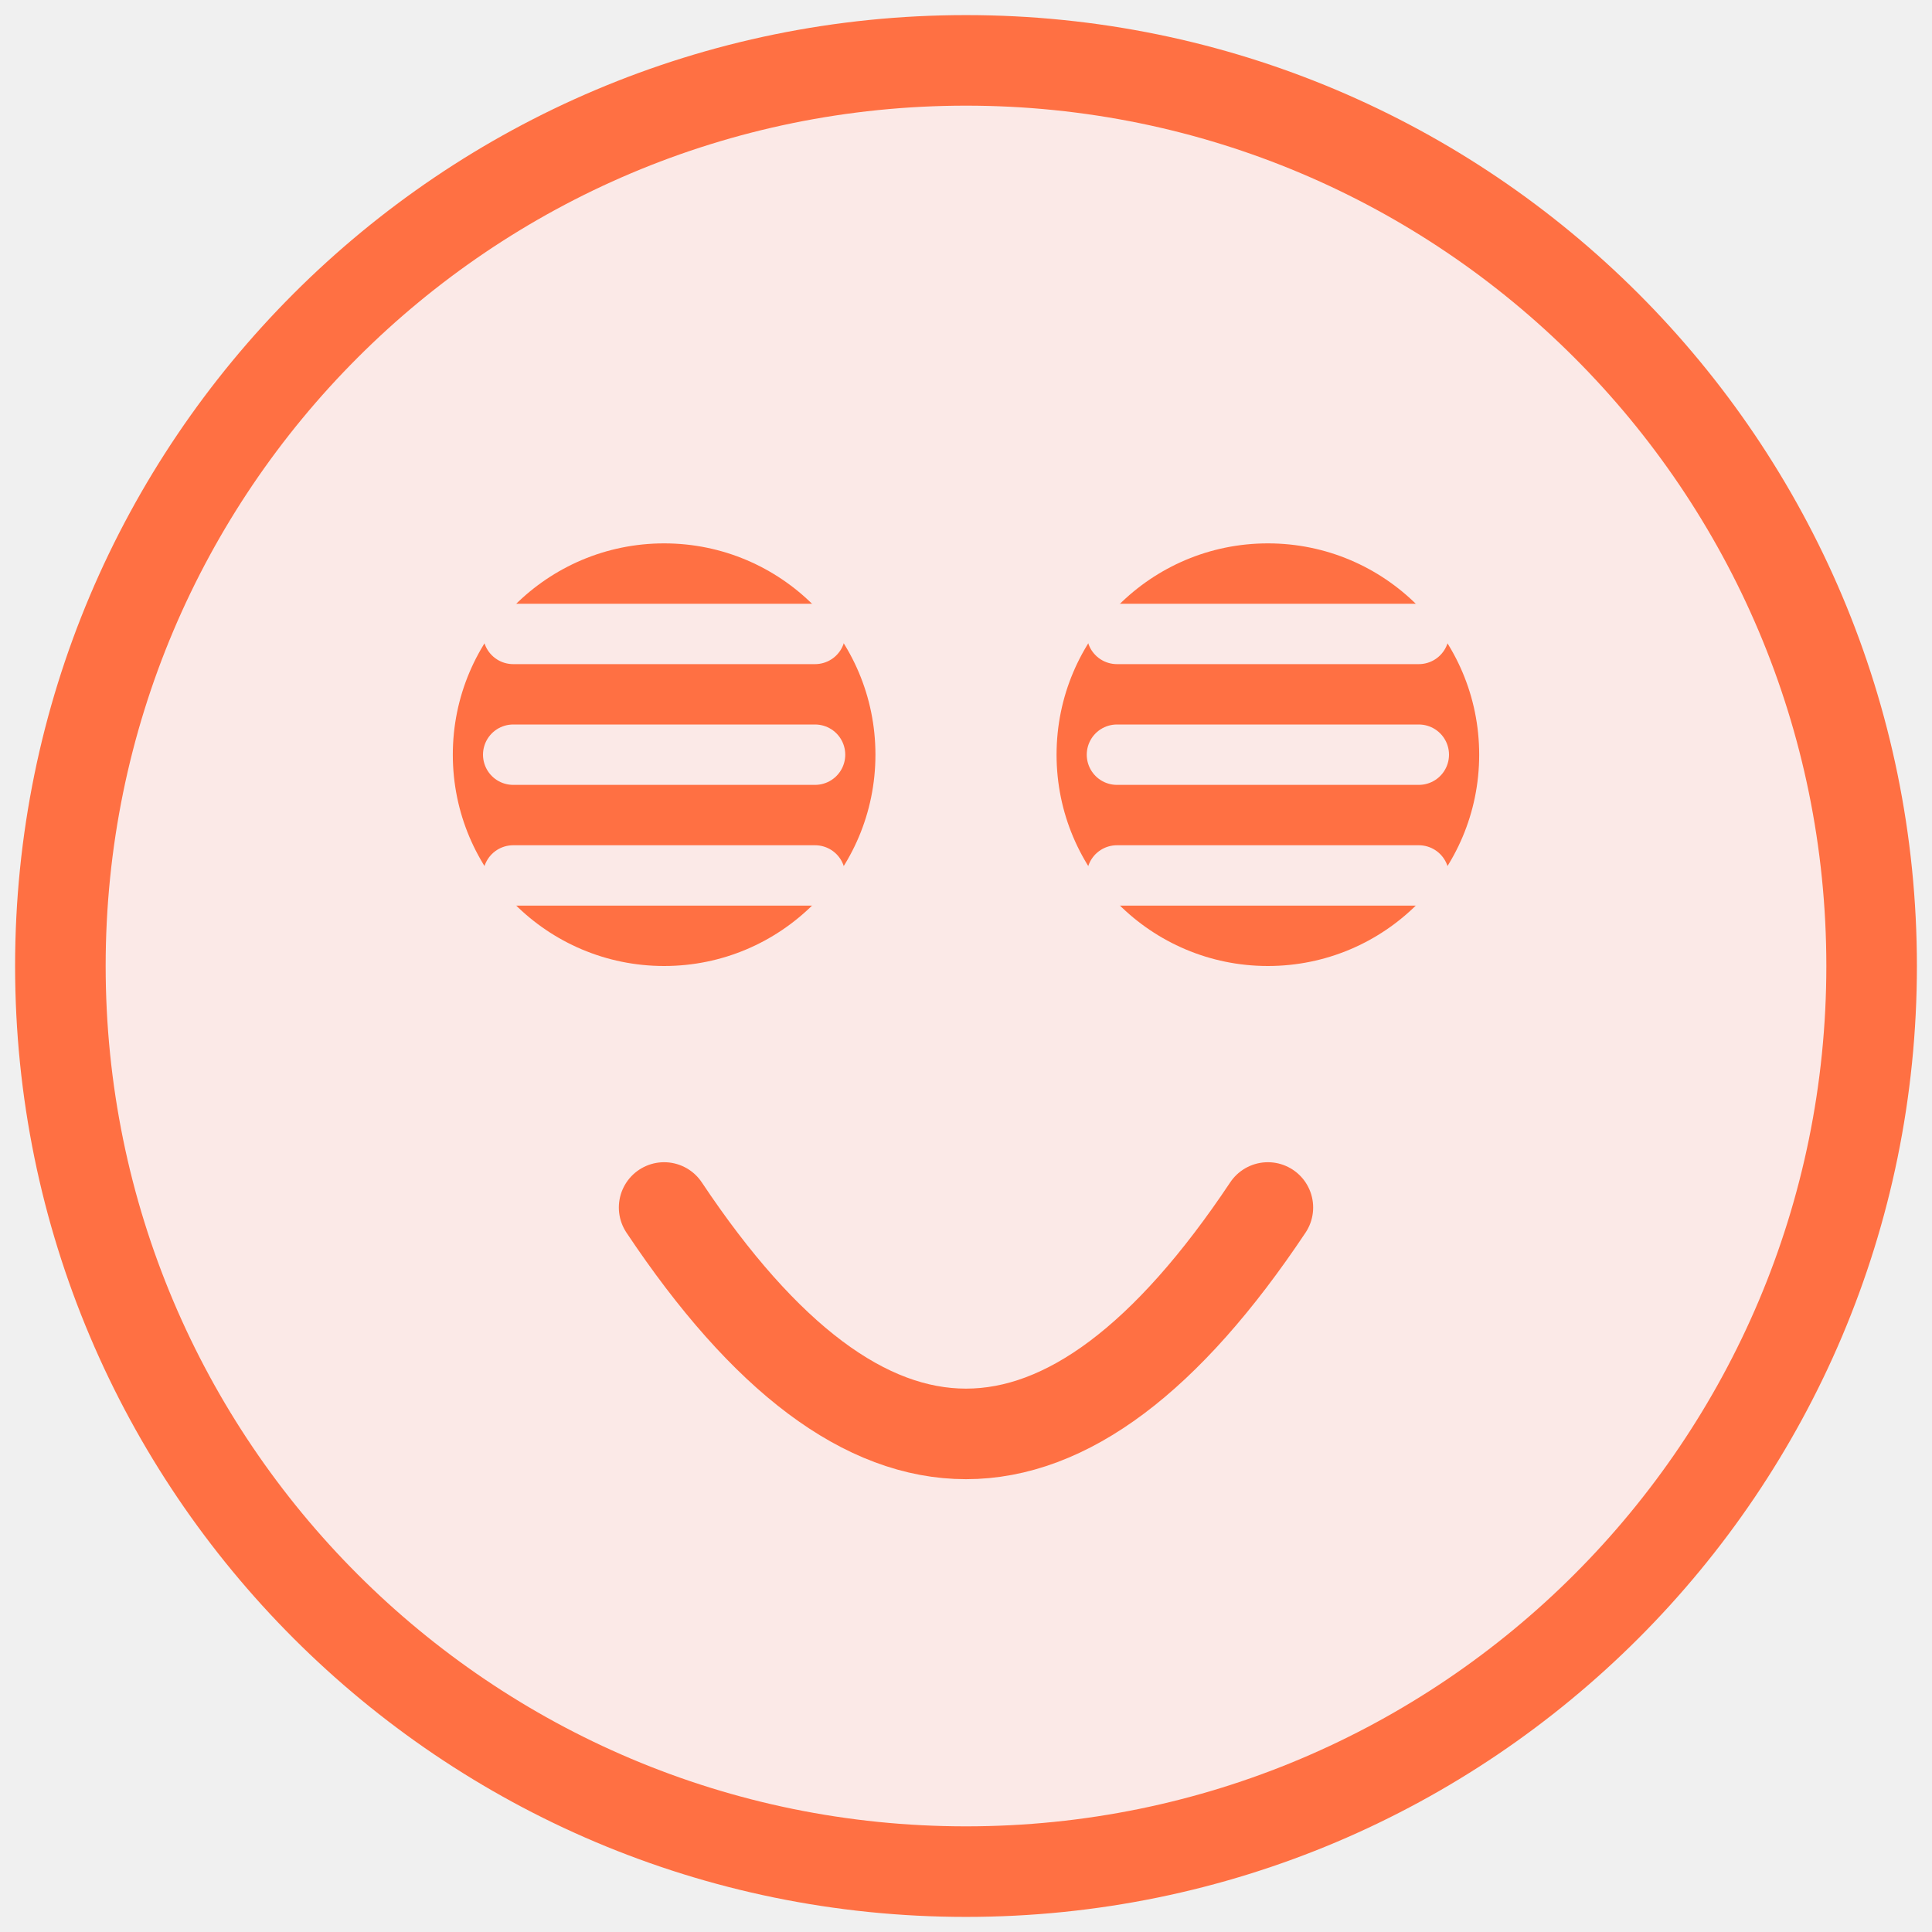
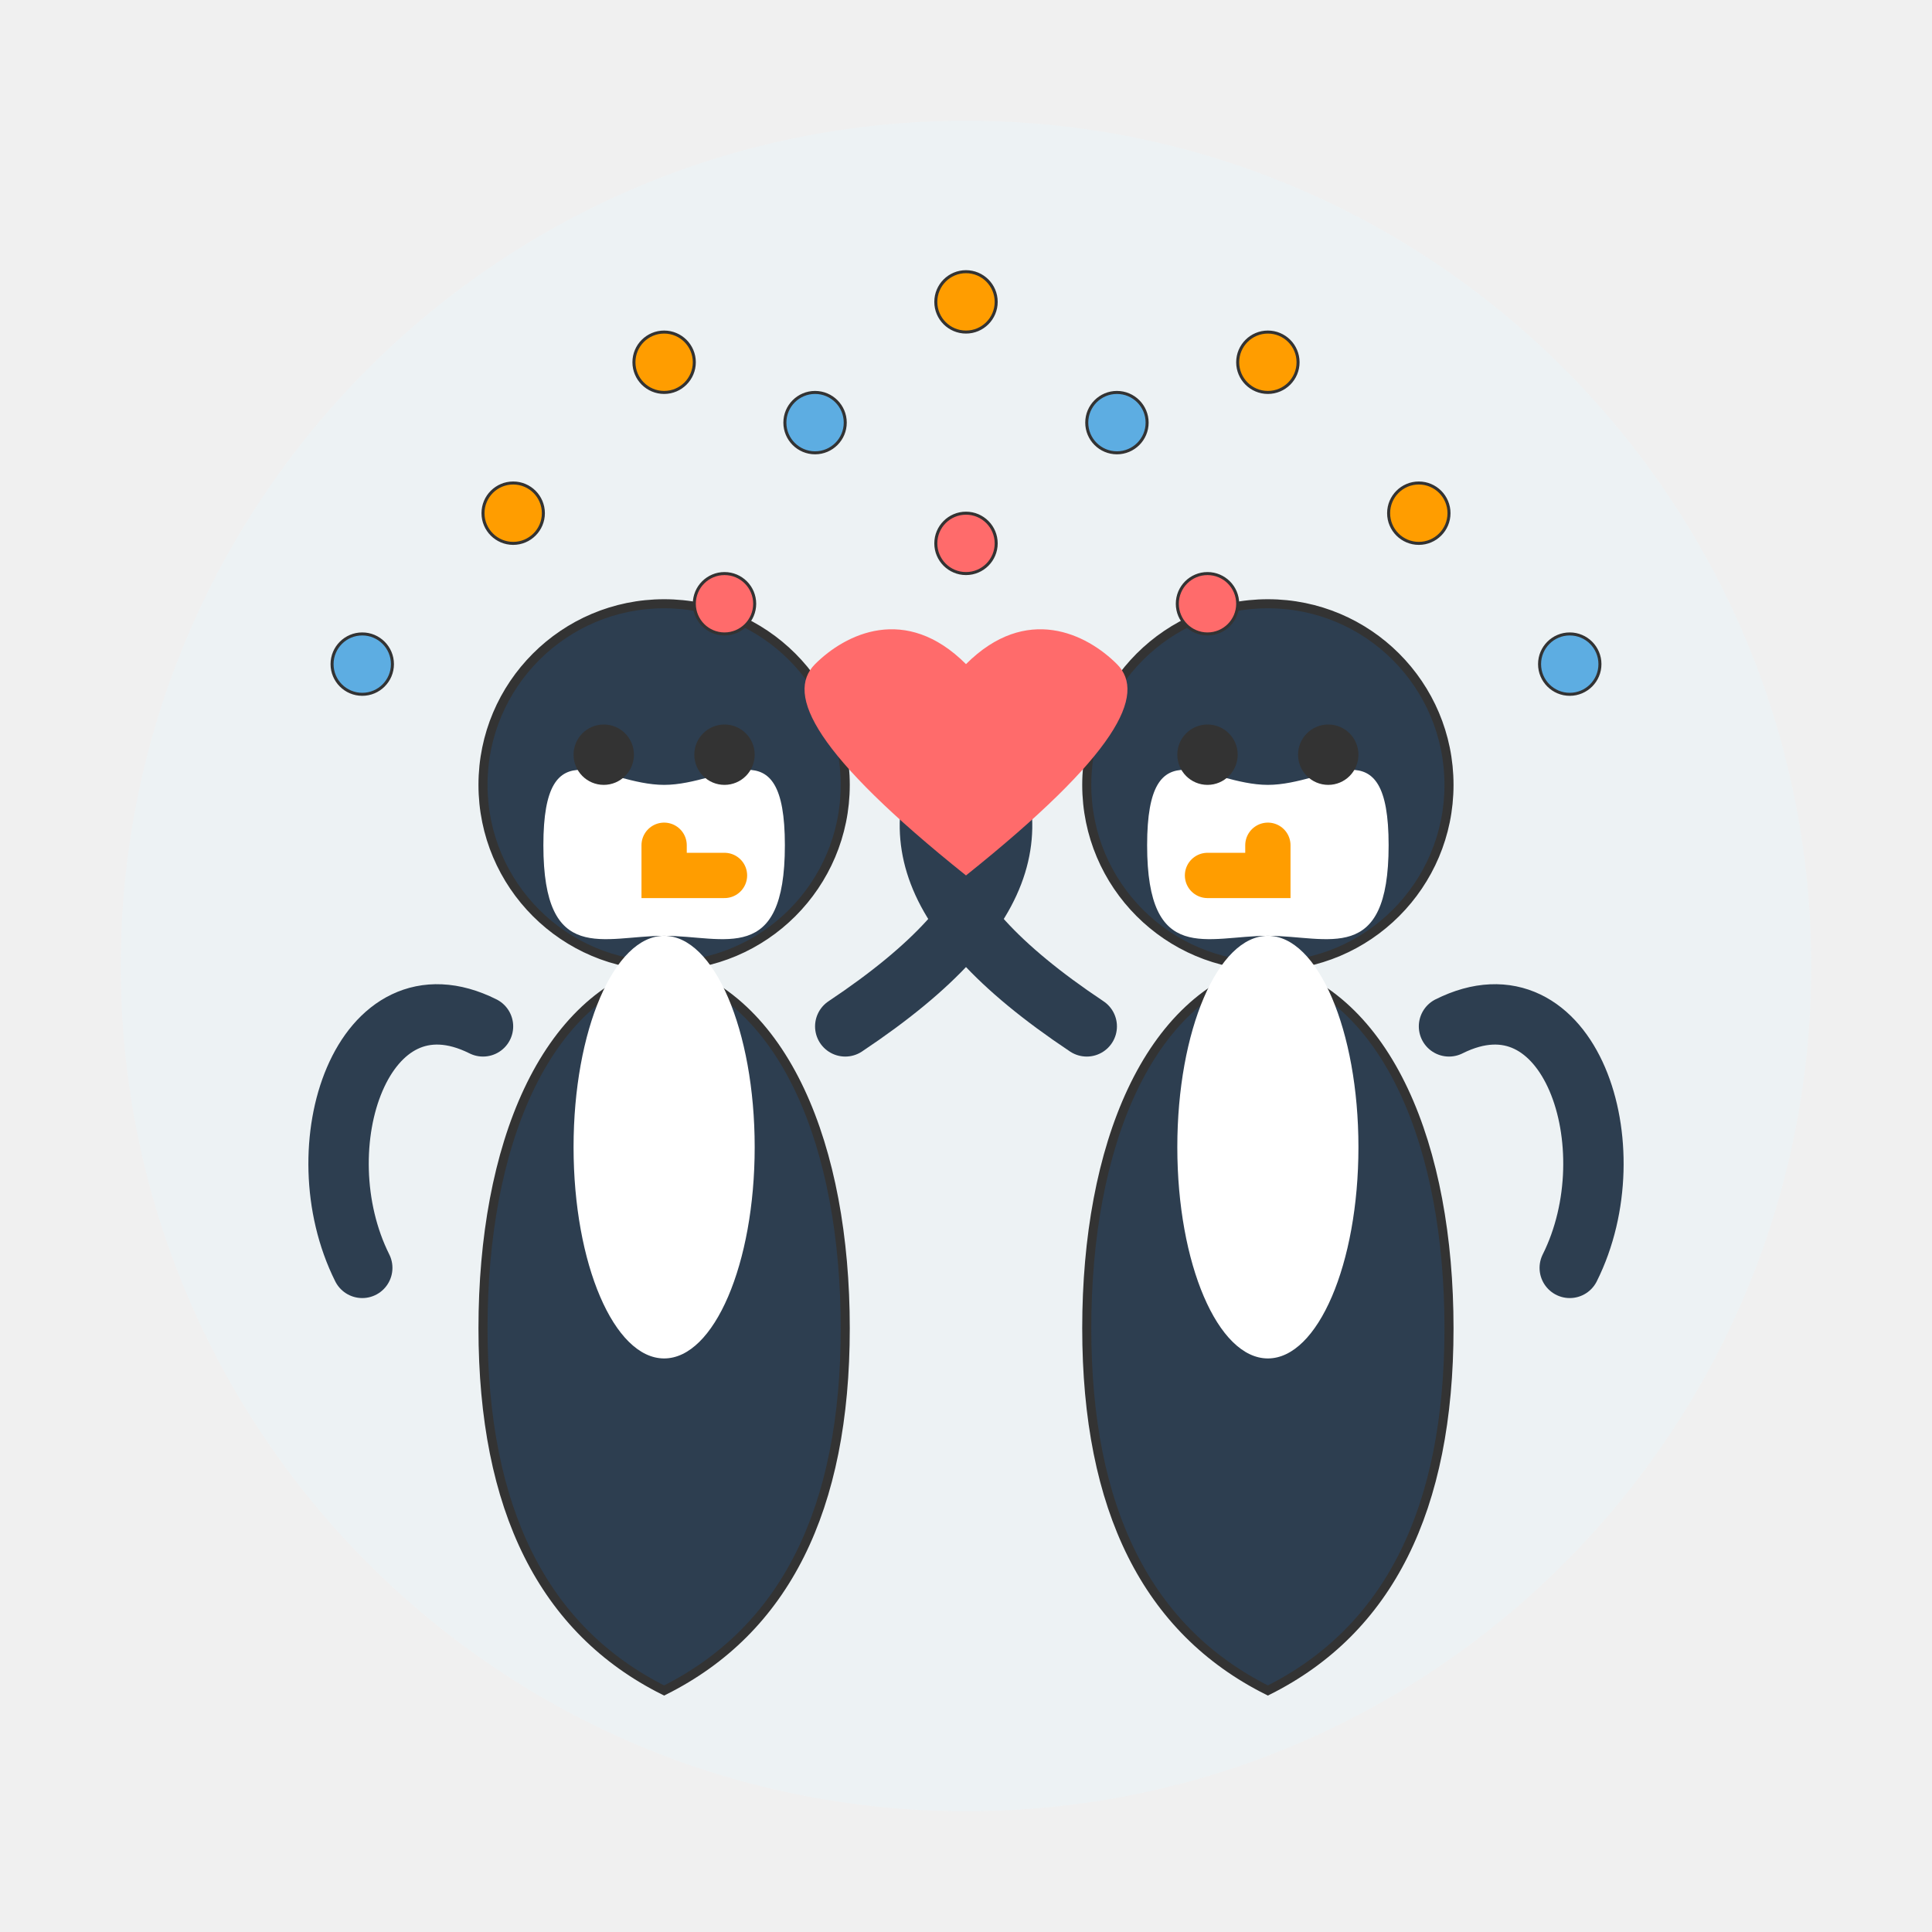
<svg xmlns="http://www.w3.org/2000/svg" width="64" height="64" viewBox="0 0 64 64">
-   <circle cx="32" cy="32" r="30" fill="#FBE9E7" stroke="#FF7043" stroke-width="3" />
-   <g transform="translate(12, 15)">
-     <circle cx="10" cy="10" r="7" fill="#FF7043" />
-     <circle cx="30" cy="10" r="7" fill="#FF7043" />
-     <path d="M 10 25 Q 20 40, 30 25" fill="none" stroke="#FF7043" stroke-width="3" stroke-linecap="round" />
-     <path d="M 5 6 L 15 6" fill="none" stroke="#FBE9E7" stroke-width="2" stroke-linecap="round" />
-     <path d="M 5 10 L 15 10" fill="none" stroke="#FBE9E7" stroke-width="2" stroke-linecap="round" />
-     <path d="M 5 14 L 15 14" fill="none" stroke="#FBE9E7" stroke-width="2" stroke-linecap="round" />
-     <path d="M 25 6 L 35 6" fill="none" stroke="#FBE9E7" stroke-width="2" stroke-linecap="round" />
-     <path d="M 25 10 L 35 10" fill="none" stroke="#FBE9E7" stroke-width="2" stroke-linecap="round" />
-     <path d="M 25 14 L 35 14" fill="none" stroke="#FBE9E7" stroke-width="2" stroke-linecap="round" />
+   <g transform="translate(2, 2)">
+     <circle cx="30" cy="30" r="28" fill="#E6F7FF" fill-opacity="0.3" />
+     <g transform="translate(20, 30)">
+       <path d="M0 0C-4 1 -6 6 -6 12C-6 18 -4 22 0 24C4 22 6 18 6 12C6 6 4 1 0 0Z" fill="#2D3E50" stroke="#333" stroke-width="0.3" />
+       <circle cx="0" cy="-6" r="6" fill="#2D3E50" stroke="#333" stroke-width="0.3" />
+       <path d="M0 -6C-2 -6 -4 -8 -4 -4C-4 0 -2 -1 0 -1C2 -1 4 0 4 -4C4 -8 2 -6 0 -6Z" fill="white" />
+       <circle cx="-2" cy="-7" r="1" fill="#333" />
+       <circle cx="2" cy="-7" r="1" fill="#333" />
+       <path d="M0 -4L0 -3L2 -3" fill="none" stroke="#FF9D00" stroke-width="1.5" stroke-linecap="round" />
+       <path d="M-6 2C-10 0 -12 6 -10 10" fill="none" stroke="#2D3E50" stroke-width="2" stroke-linecap="round" />
+       <path d="M6 2C12 -2 12 -5 10 -8" fill="none" stroke="#2D3E50" stroke-width="2" stroke-linecap="round" />
+       <ellipse cx="0" cy="6" rx="3" ry="7" fill="white" />
+     </g>
+     <g transform="translate(40, 30)">
+       <path d="M0 0C4 1 6 6 6 12C6 18 4 22 0 24C-4 22 -6 18 -6 12C-6 6 -4 1 0 0Z" fill="#2D3E50" stroke="#333" stroke-width="0.3" />
+       <circle cx="0" cy="-6" r="6" fill="#2D3E50" stroke="#333" stroke-width="0.3" />
+       <path d="M0 -6C2 -6 4 -8 4 -4C4 0 2 -1 0 -1C-2 -1 -4 0 -4 -4C-4 -8 -2 -6 0 -6Z" fill="white" />
+       <circle cx="-2" cy="-7" r="1" fill="#333" />
+       <circle cx="2" cy="-7" r="1" fill="#333" />
+       <path d="M0 -4L0 -3L-2 -3" fill="none" stroke="#FF9D00" stroke-width="1.5" stroke-linecap="round" />
+       <path d="M6 2C10 0 12 6 10 10" fill="none" stroke="#2D3E50" stroke-width="2" stroke-linecap="round" />
+       <path d="M-6 2C-12 -2 -12 -5 -10 -8" fill="none" stroke="#2D3E50" stroke-width="2" stroke-linecap="round" />
+       <ellipse cx="0" cy="6" rx="3" ry="7" fill="white" />
+     </g>
+     <g fill="#FF9D00" stroke="#333" stroke-width="0.1">
+       <circle cx="20" cy="10" r="1" />
+       <circle cx="40" cy="10" r="1" />
+       <circle cx="15" cy="15" r="1" />
+       <circle cx="45" cy="15" r="1" />
+       <circle cx="30" cy="8" r="1" />
+     </g>
+     <g fill="#5DADE2" stroke="#333" stroke-width="0.1">
+       <circle cx="25" cy="12" r="1" />
+       <circle cx="35" cy="12" r="1" />
+       <circle cx="10" cy="20" r="1" />
+       <circle cx="50" cy="20" r="1" />
+     </g>
+     <g fill="#FF6B6B" stroke="#333" stroke-width="0.1">
+       <circle cx="22" cy="18" r="1" />
+       <circle cx="38" cy="18" r="1" />
+       <circle cx="30" cy="16" r="1" />
+     </g>
+     <path d="M30 20C32 18 34 19 35 20C36 21 35 23 30 27C25 23 24 21 25 20C26 19 28 18 30 20Z" fill="#FF6B6B" />
  </g>
</svg>
